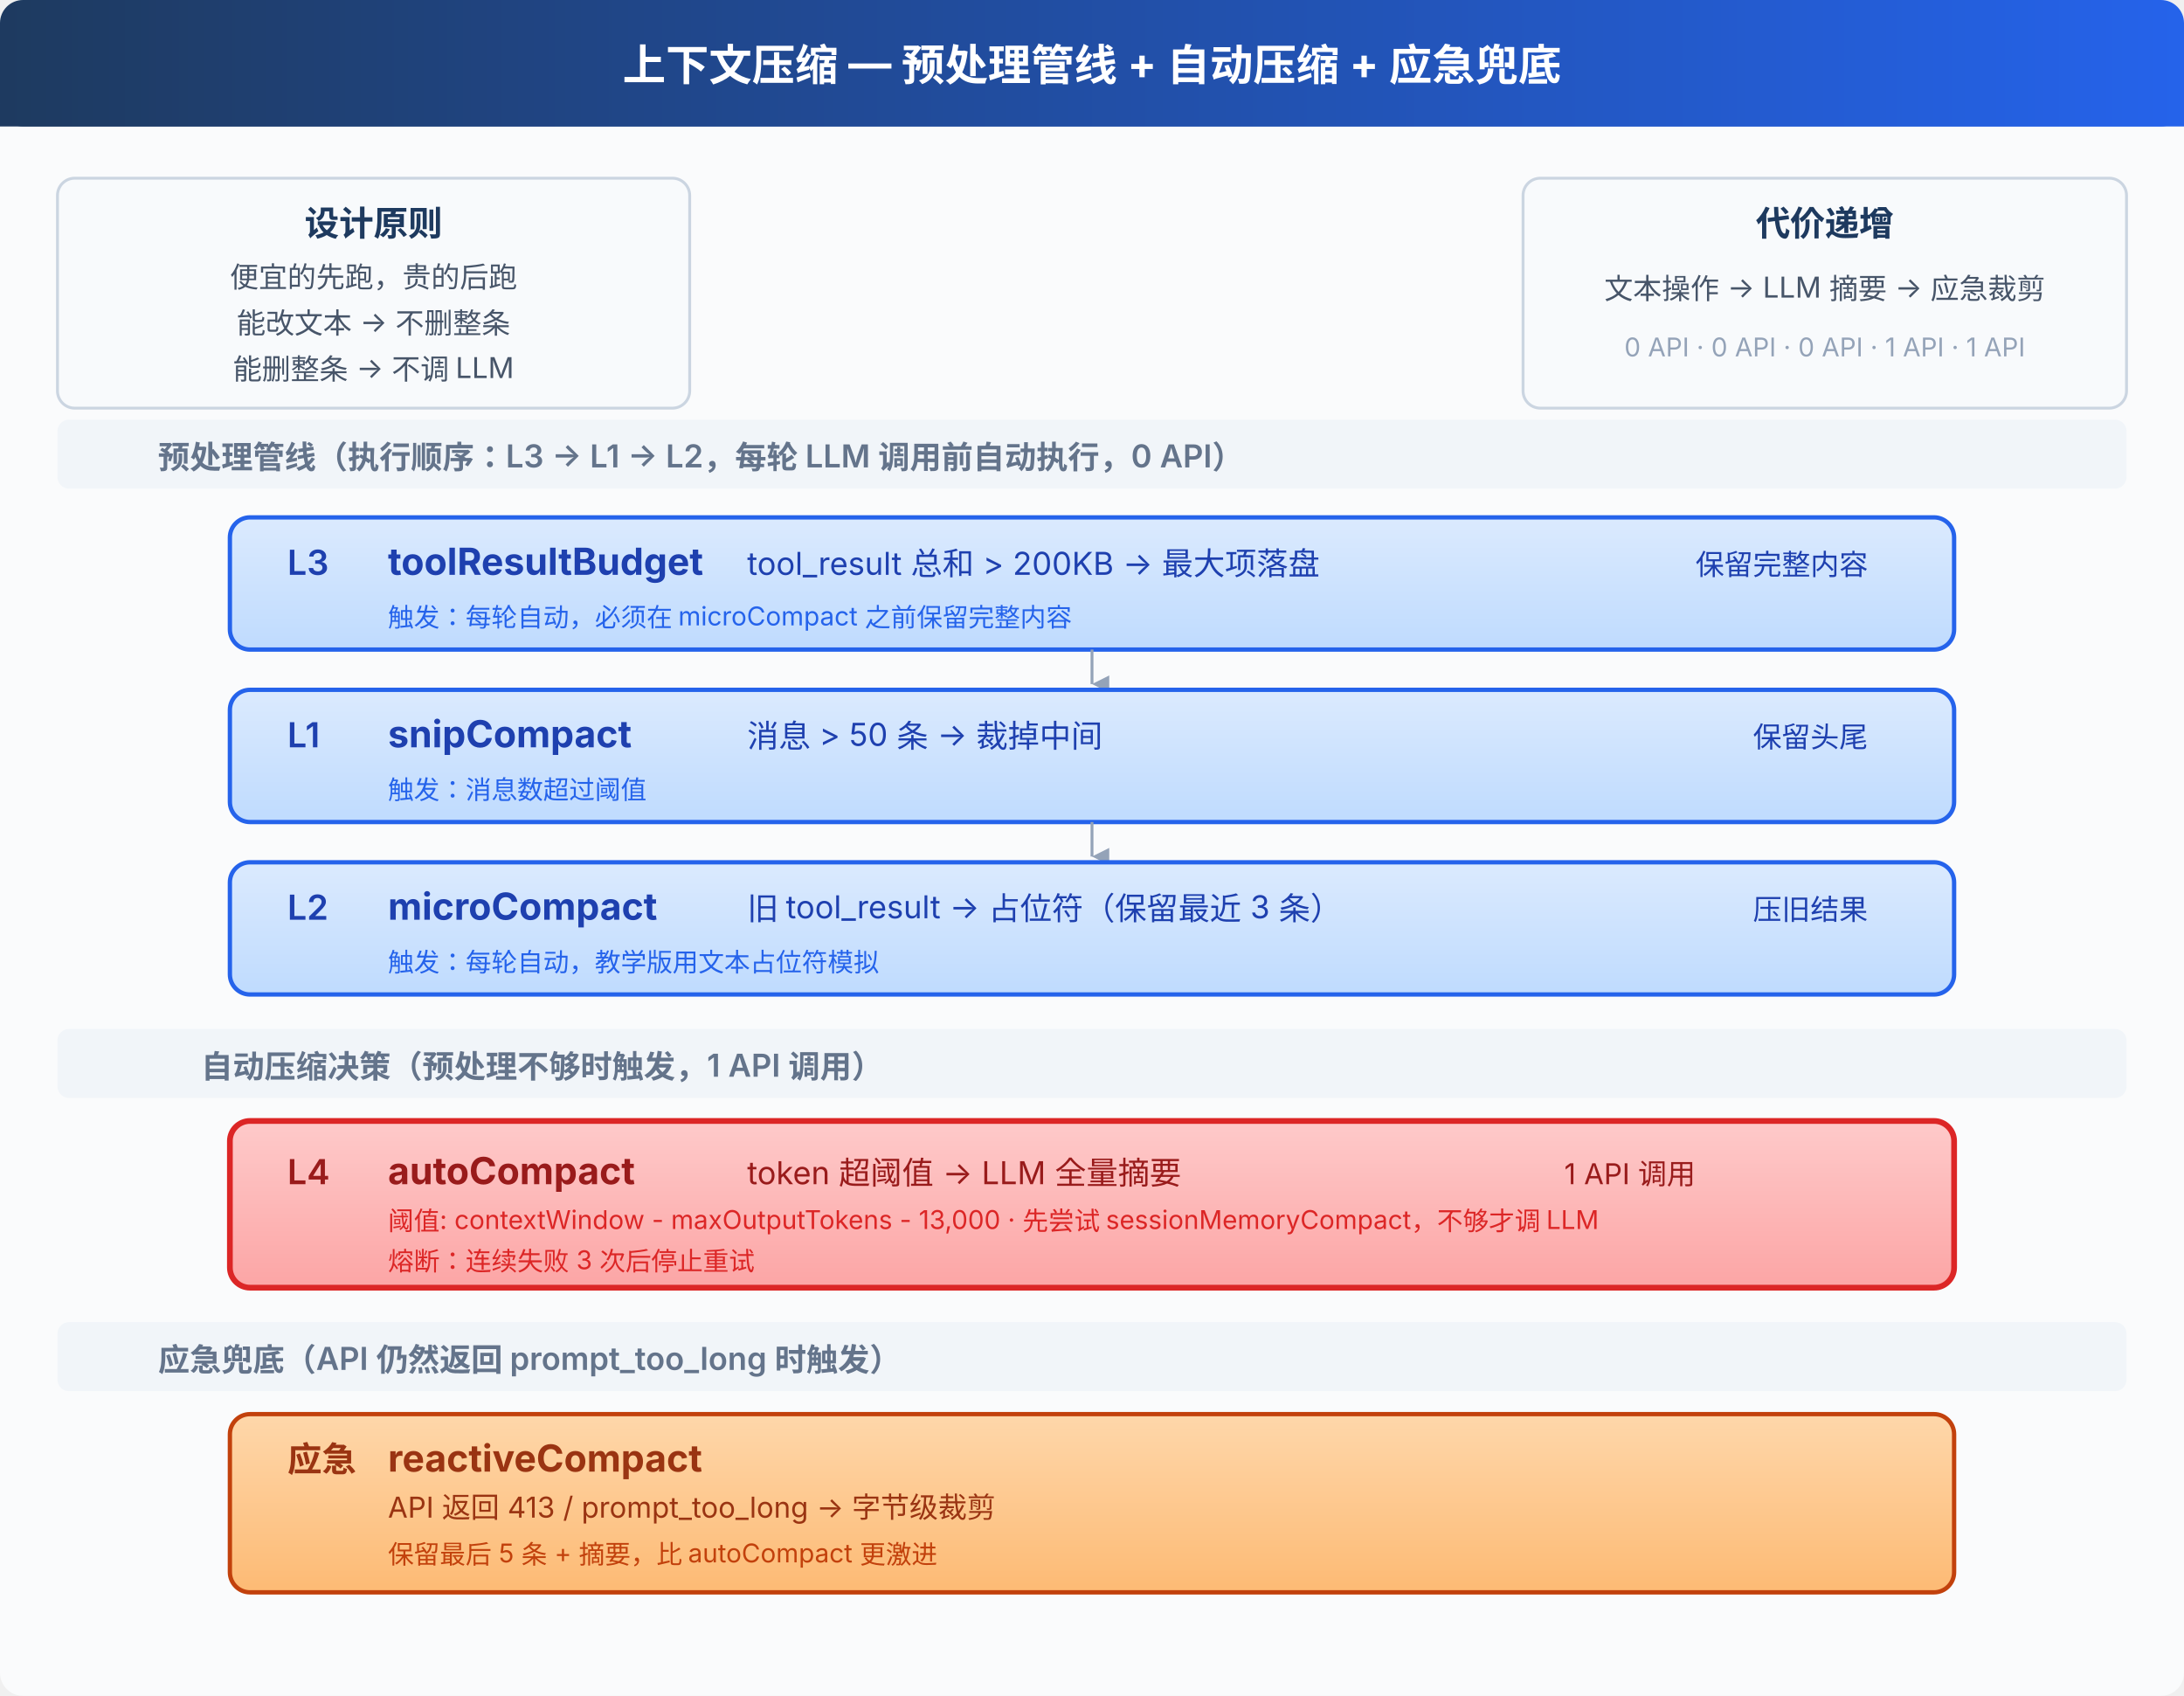
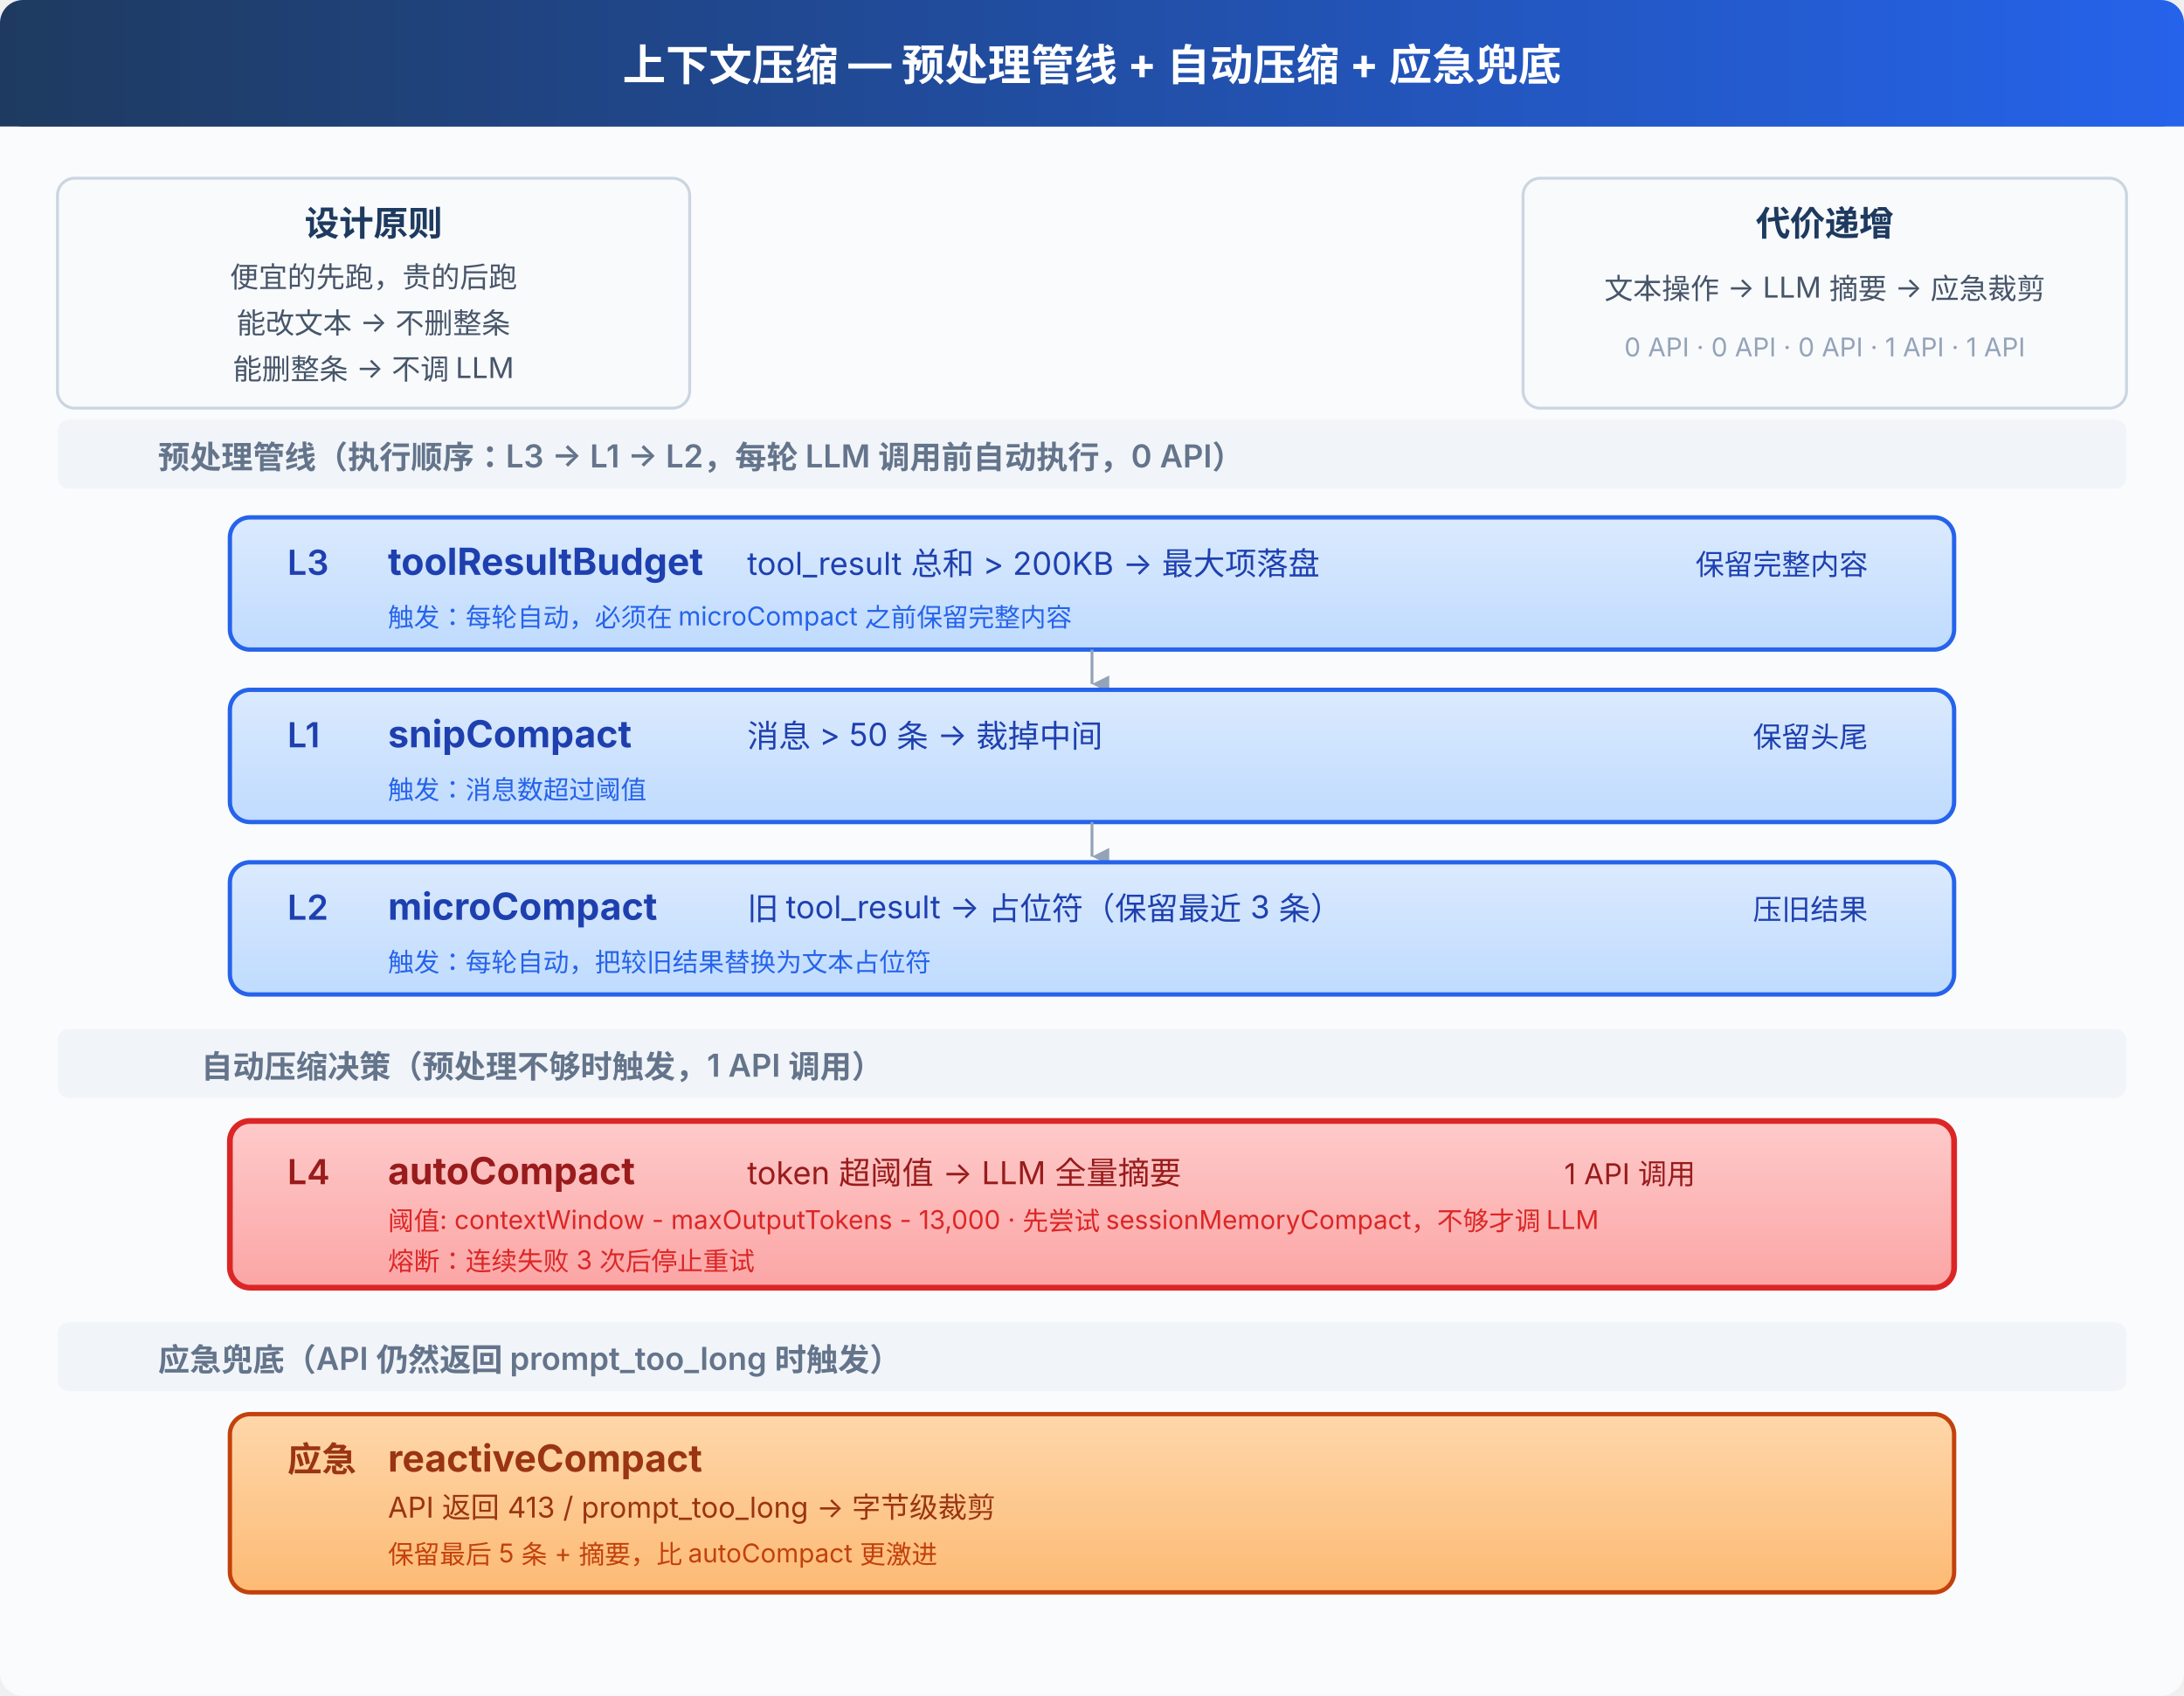
<svg xmlns="http://www.w3.org/2000/svg" viewBox="0 0 760 590" font-family="system-ui, -apple-system, sans-serif">
  <defs>
    <linearGradient id="header" x1="0" y1="0" x2="1" y2="0">
      <stop offset="0%" stop-color="#1e3a5f" />
      <stop offset="100%" stop-color="#2563eb" />
    </linearGradient>
    <linearGradient id="pre" x1="0" y1="0" x2="0" y2="1">
      <stop offset="0%" stop-color="#dbeafe" />
      <stop offset="100%" stop-color="#bfdbfe" />
    </linearGradient>
    <linearGradient id="auto" x1="0" y1="0" x2="0" y2="1">
      <stop offset="0%" stop-color="#fecaca" />
      <stop offset="100%" stop-color="#fca5a5" />
    </linearGradient>
    <linearGradient id="emergency" x1="0" y1="0" x2="0" y2="1">
      <stop offset="0%" stop-color="#fed7aa" />
      <stop offset="100%" stop-color="#fdba74" />
    </linearGradient>
    <marker id="arrow-d" viewBox="0 0 10 10" refX="5" refY="10" markerWidth="6" markerHeight="6" orient="auto">
      <path d="M 0 0 L 5 10 L 10 0 z" fill="#94a3b8" />
    </marker>
  </defs>
  <rect width="760" height="590" fill="#fafbfc" rx="8" />
  <rect x="0" y="0" width="760" height="44" fill="url(#header)" rx="8" />
  <rect x="0" y="36" width="760" height="8" fill="url(#header)" />
  <text x="380" y="28" fill="#fff" font-size="15" font-weight="700" text-anchor="middle">上下文压缩 — 预处理管线 + 自动压缩 + 应急兜底</text>
  <rect x="20" y="62" width="220" height="80" rx="6" fill="#f8fafc" stroke="#cbd5e1" stroke-width="1" />
  <text x="130" y="82" fill="#1e3a5f" font-size="12" font-weight="700" text-anchor="middle">设计原则</text>
  <text x="130" y="100" fill="#475569" font-size="10" text-anchor="middle">便宜的先跑，贵的后跑</text>
  <text x="130" y="116" fill="#475569" font-size="10" text-anchor="middle">能改文本 → 不删整条</text>
  <text x="130" y="132" fill="#475569" font-size="10" text-anchor="middle">能删整条 → 不调 LLM</text>
  <rect x="530" y="62" width="210" height="80" rx="6" fill="#f8fafc" stroke="#cbd5e1" stroke-width="1" />
  <text x="635" y="82" fill="#1e3a5f" font-size="12" font-weight="700" text-anchor="middle">代价递增</text>
  <text x="635" y="104" fill="#475569" font-size="10" text-anchor="middle">文本操作 → LLM 摘要 → 应急裁剪</text>
  <text x="635" y="124" fill="#94a3b8" font-size="9" text-anchor="middle">0 API · 0 API · 0 API · 1 API · 1 API</text>
  <rect x="20" y="146" width="720" height="24" rx="4" fill="#f1f5f9" />
  <text x="55" y="163" fill="#64748b" font-size="11" font-weight="600">预处理管线（执行顺序：L3 → L1 → L2，每轮 LLM 调用前自动执行，0 API）</text>
  <rect x="80" y="180" width="600" height="46" rx="7" fill="url(#pre)" stroke="#2563eb" stroke-width="1.5" />
  <text x="100" y="200" fill="#1e40af" font-size="12" font-weight="600">L3</text>
  <text x="135" y="200" fill="#1e40af" font-size="13" font-weight="700">toolResultBudget</text>
  <text x="260" y="200" fill="#1e40af" font-size="11">tool_result 总和 &gt; 200KB → 最大项落盘</text>
  <text x="650" y="200" fill="#1e40af" font-size="10" text-anchor="end">保留完整内容</text>
  <text x="135" y="218" fill="#2563eb" font-size="9">触发：每轮自动，必须在 microCompact 之前保留完整内容</text>
  <line x1="380" y1="226" x2="380" y2="238" stroke="#94a3b8" stroke-width="1" marker-end="url(#arrow-d)" />
  <rect x="80" y="240" width="600" height="46" rx="7" fill="url(#pre)" stroke="#2563eb" stroke-width="1.5" />
  <text x="100" y="260" fill="#1e40af" font-size="12" font-weight="600">L1</text>
  <text x="135" y="260" fill="#1e40af" font-size="13" font-weight="700">snipCompact</text>
  <text x="260" y="260" fill="#1e40af" font-size="11">消息 &gt; 50 条 → 裁掉中间</text>
  <text x="650" y="260" fill="#1e40af" font-size="10" text-anchor="end">保留头尾</text>
  <text x="135" y="278" fill="#2563eb" font-size="9">触发：消息数超过阈值</text>
  <line x1="380" y1="286" x2="380" y2="298" stroke="#94a3b8" stroke-width="1" marker-end="url(#arrow-d)" />
  <rect x="80" y="300" width="600" height="46" rx="7" fill="url(#pre)" stroke="#2563eb" stroke-width="1.5" />
  <text x="100" y="320" fill="#1e40af" font-size="12" font-weight="600">L2</text>
  <text x="135" y="320" fill="#1e40af" font-size="13" font-weight="700">microCompact</text>
  <text x="260" y="320" fill="#1e40af" font-size="11">旧 tool_result → 占位符（保留最近 3 条）</text>
  <text x="650" y="320" fill="#1e40af" font-size="10" text-anchor="end">压旧结果</text>
-   <text x="135" y="338" fill="#2563eb" font-size="9">触发：每轮自动，教学版用文本占位符模拟</text>
+   <text x="135" y="338" fill="#2563eb" font-size="9">触发：每轮自动，把较旧结果替换为文本占位符</text>
  <rect x="20" y="358" width="720" height="24" rx="4" fill="#f1f5f9" />
  <text x="70" y="375" fill="#64748b" font-size="11" font-weight="600">自动压缩决策（预处理不够时触发，1 API 调用）</text>
  <rect x="80" y="390" width="600" height="58" rx="7" fill="url(#auto)" stroke="#dc2626" stroke-width="2" />
  <text x="100" y="412" fill="#991b1b" font-size="12" font-weight="600">L4</text>
  <text x="135" y="412" fill="#991b1b" font-size="13" font-weight="700">autoCompact</text>
  <text x="260" y="412" fill="#991b1b" font-size="11">token 超阈值 → LLM 全量摘要</text>
  <text x="590" y="412" fill="#991b1b" font-size="10" text-anchor="end">1 API 调用</text>
  <text x="135" y="428" fill="#dc2626" font-size="9">阈值: contextWindow - maxOutputTokens - 13,000 · 先尝试 sessionMemoryCompact，不够才调 LLM</text>
  <text x="135" y="442" fill="#dc2626" font-size="9">熔断：连续失败 3 次后停止重试</text>
  <rect x="20" y="460" width="720" height="24" rx="4" fill="#f1f5f9" />
  <text x="55" y="477" fill="#64748b" font-size="11" font-weight="600">应急兜底（API 仍然返回 prompt_too_long 时触发）</text>
  <rect x="80" y="492" width="600" height="62" rx="7" fill="url(#emergency)" stroke="#c2410c" stroke-width="1.5" />
  <text x="100" y="512" fill="#9a3412" font-size="12" font-weight="600">应急</text>
  <text x="135" y="512" fill="#9a3412" font-size="13" font-weight="700">reactiveCompact</text>
  <text x="135" y="528" fill="#9a3412" font-size="10">API 返回 413 / prompt_too_long → 字节级裁剪</text>
  <text x="135" y="544" fill="#c2410c" font-size="9">保留最后 5 条 + 摘要，比 autoCompact 更激进</text>
</svg>
